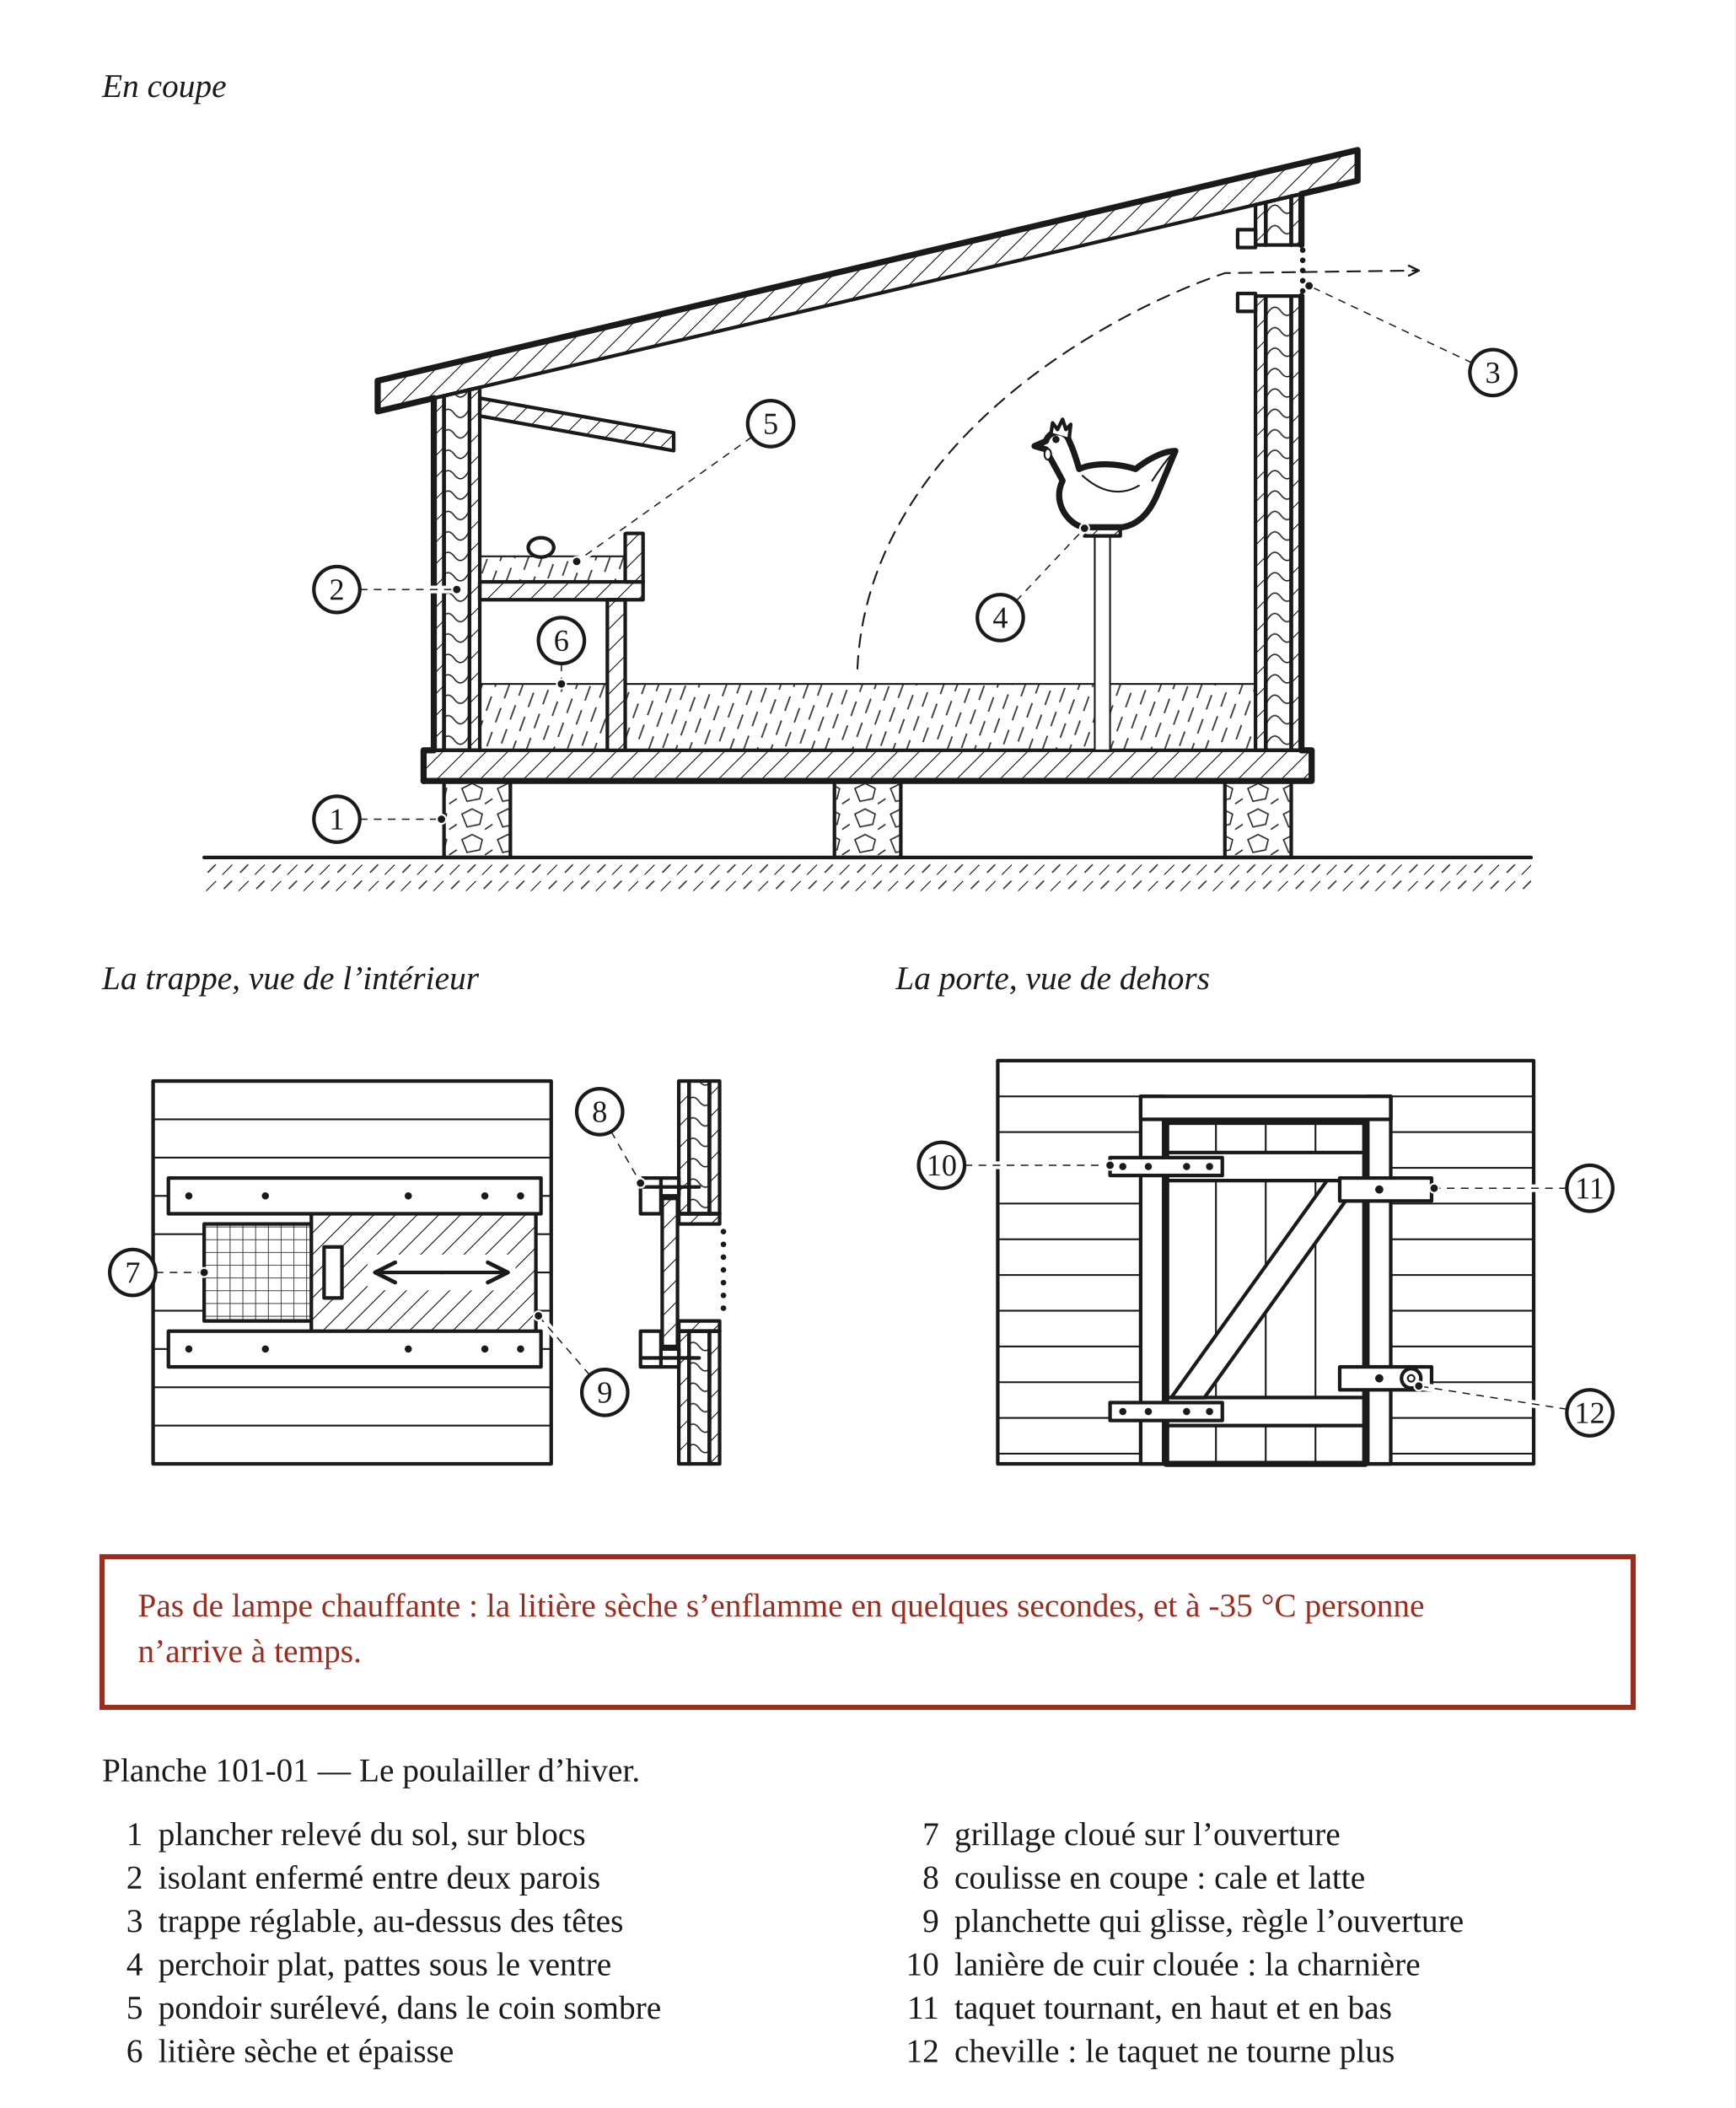
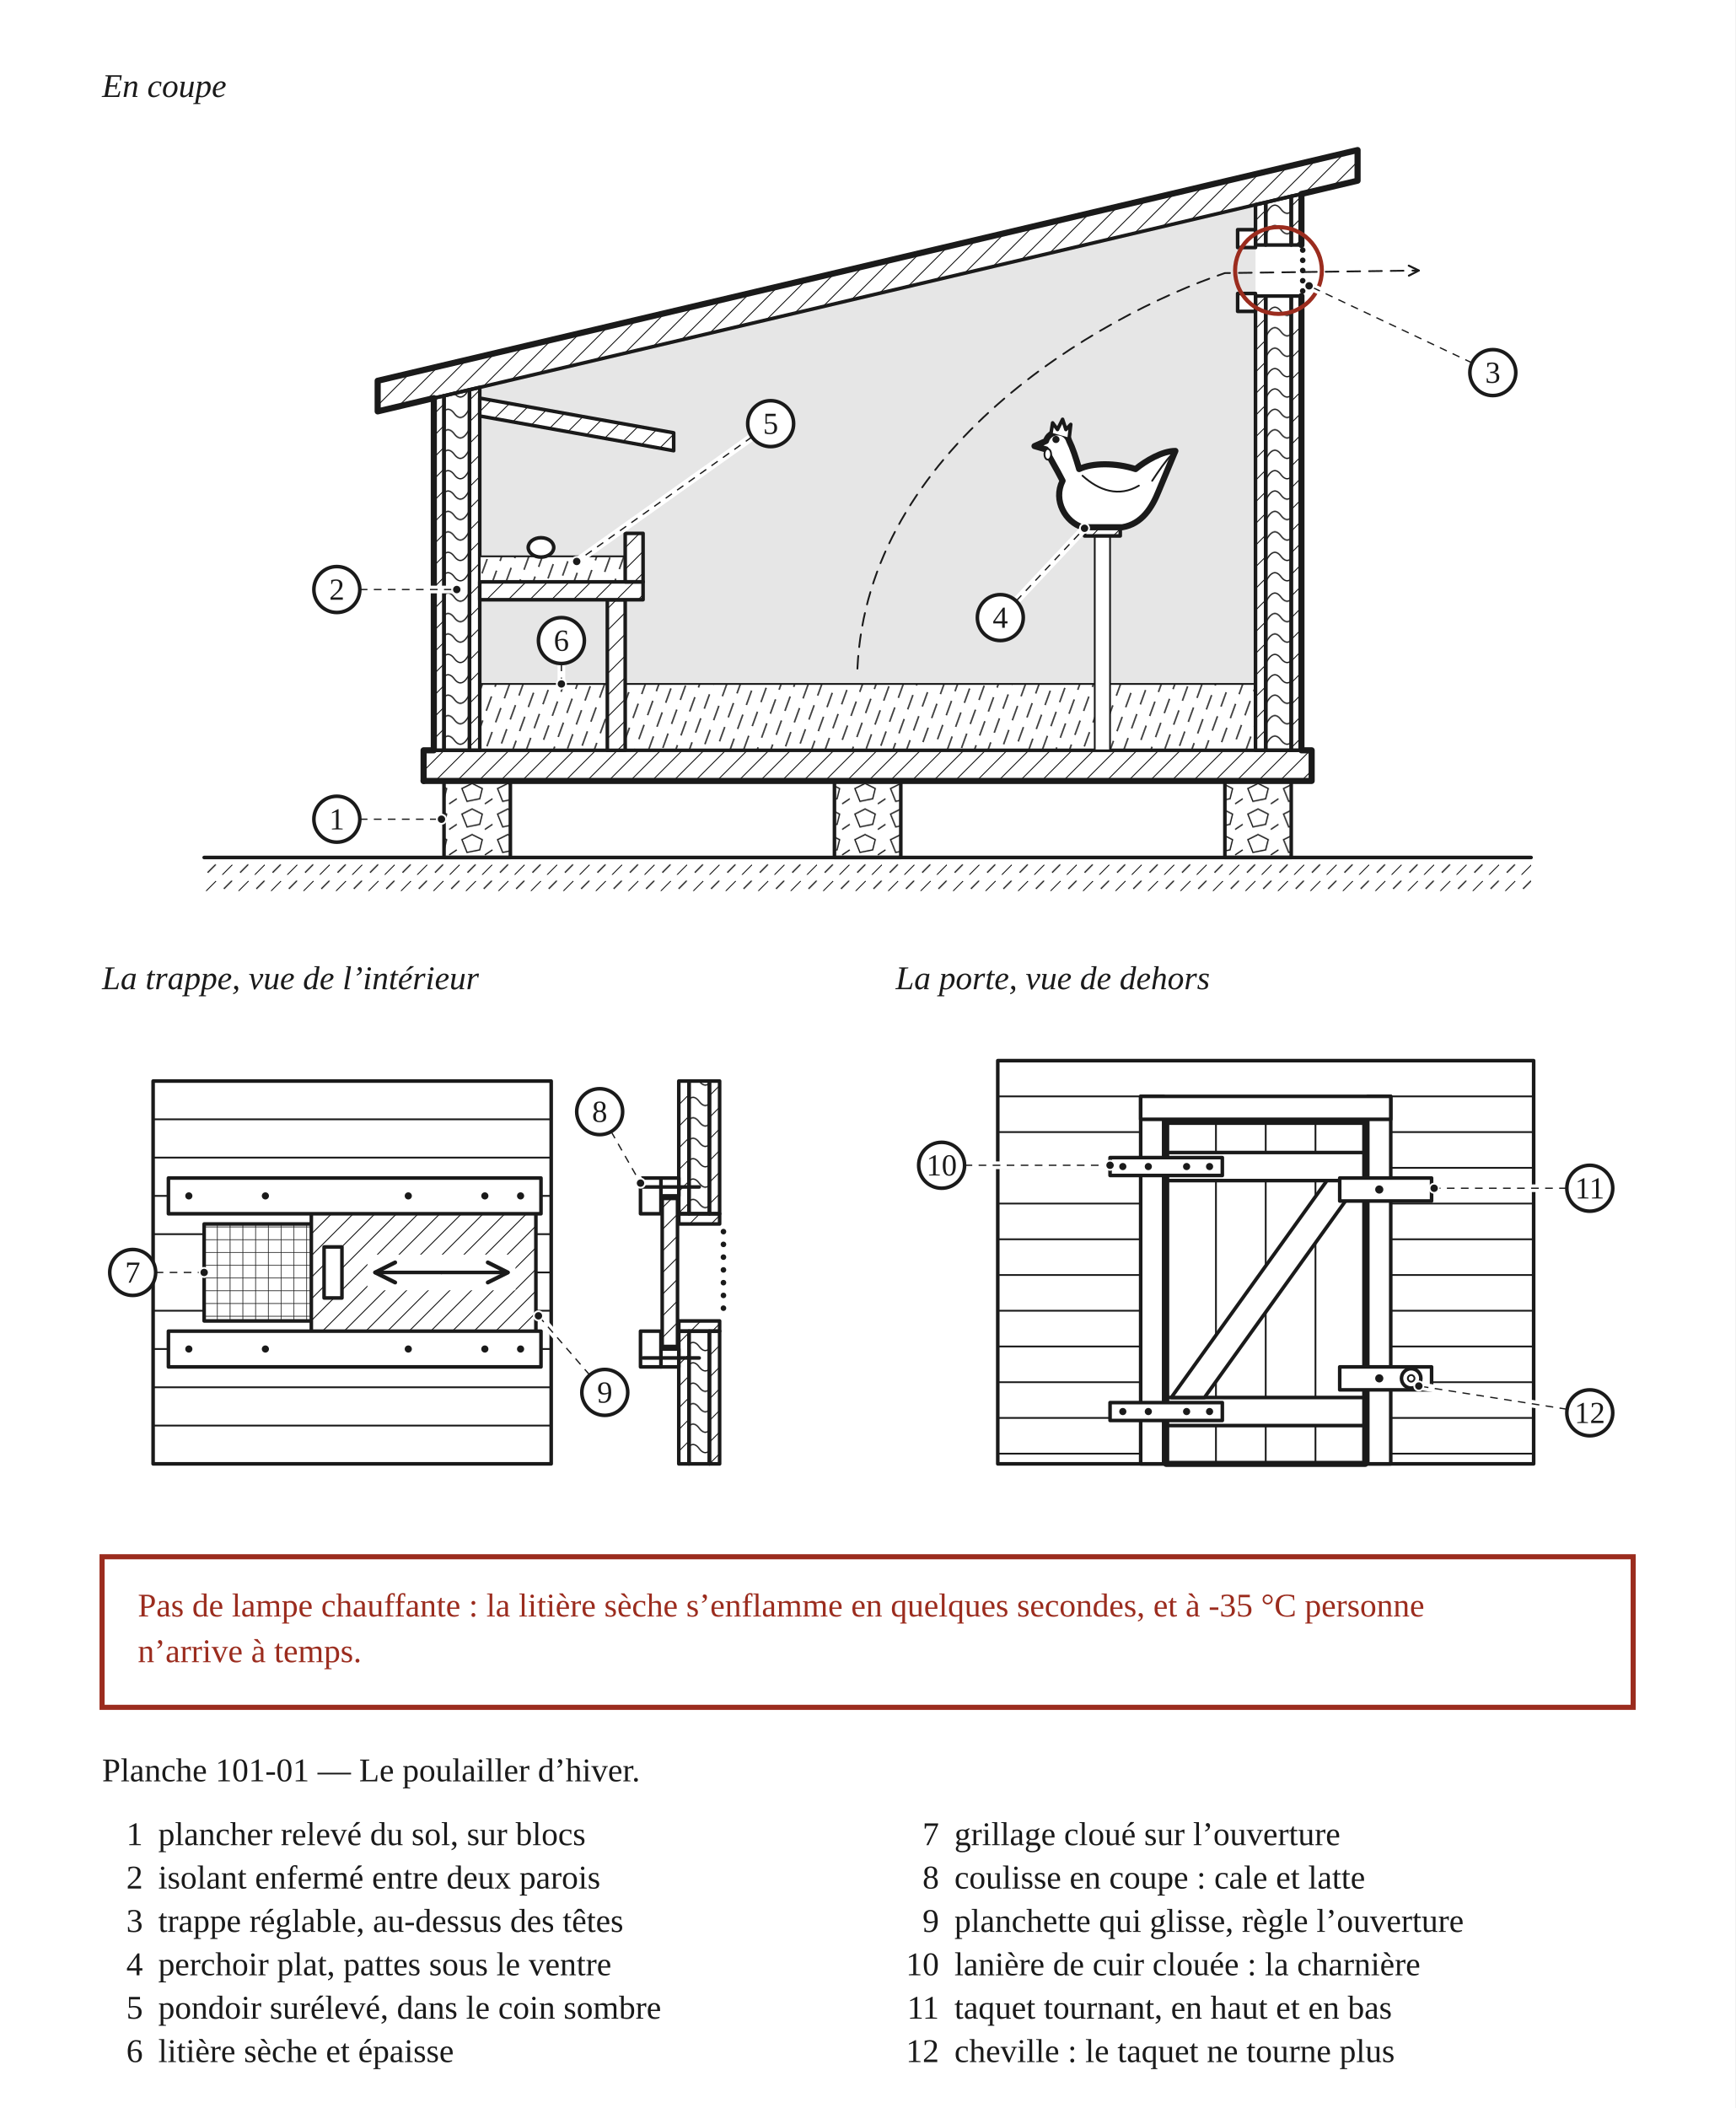
<svg xmlns="http://www.w3.org/2000/svg" width="680" height="826" viewBox="0 0 680 826" role="img">
  <defs>
    <pattern id="h-bois" width="6" height="6" patternUnits="userSpaceOnUse" patternTransform="rotate(45)">
      <line x1="0" y1="0" x2="0" y2="6" stroke="#1A1A1A" stroke-width="0.7" />
    </pattern>
    <pattern id="h-terre" width="9" height="9" patternUnits="userSpaceOnUse" patternTransform="rotate(45)">
      <line x1="0" y1="0" x2="0" y2="5.5" stroke="#1A1A1A" stroke-width="0.7" />
      <line x1="4.5" y1="4.5" x2="4.5" y2="9" stroke="#1A1A1A" stroke-width="0.5" />
    </pattern>
    <pattern id="h-isolant" width="12" height="8" patternUnits="userSpaceOnUse">
      <path d="M0 6 Q3 0 6 4 T12 2" fill="none" stroke="#1A1A1A" stroke-width="0.5" />
    </pattern>
    <pattern id="h-paille" width="10" height="10" patternUnits="userSpaceOnUse" patternTransform="rotate(20)">
      <line x1="1" y1="1" x2="1" y2="7" stroke="#1A1A1A" stroke-width="0.5" />
      <line x1="6" y1="4" x2="6" y2="10" stroke="#1A1A1A" stroke-width="0.5" />
    </pattern>
    <pattern id="h-grillage" width="5" height="5" patternUnits="userSpaceOnUse">
      <line x1="0" y1="0" x2="5" y2="0" stroke="#1A1A1A" stroke-width="0.5" />
      <line x1="0" y1="0" x2="0" y2="5" stroke="#1A1A1A" stroke-width="0.5" />
    </pattern>
    <pattern id="h-pierre" width="14" height="10" patternUnits="userSpaceOnUse">
      <path d="M1 3 L5 1 L9 3 L8 7 L3 8 Z M10 9 L13 7" fill="none" stroke="#1A1A1A" stroke-width="0.5" />
    </pattern>
    <marker id="fl" viewBox="0 0 10 10" refX="9" refY="5" markerWidth="7" markerHeight="7" orient="auto-start-reverse">
      <path d="M1 1 L9 5 L1 9" fill="none" stroke="#1A1A1A" stroke-width="1.6" stroke-linecap="round" stroke-linejoin="round" />
    </marker>
  </defs>
  <rect x="0" y="0" width="680" height="826" fill="#FFFFFF" />
  <text x="40" y="38" font-family="Georgia, 'Times New Roman', serif" font-size="13" font-style="italic" fill="#1A1A1A">En coupe</text>
  <g transform="translate(40 46)" data-vue="coupe">
+     <path d="M148 222 L452 222 L452 34.2 L148 105.8 Z" fill="#E6E6E6" stroke="none" />
    <rect x="40" y="290" width="520" height="14" fill="url(#h-terre)" stroke="none" />
    <line x1="40" y1="290" x2="560" y2="290" fill="none" stroke="#1A1A1A" stroke-width="1.4" stroke-linejoin="round" stroke-linecap="round" />
    <rect x="134" y="260" width="26" height="30" fill="url(#h-pierre)" stroke="#1A1A1A" stroke-width="1.4" stroke-linejoin="round" />
    <rect x="287" y="260" width="26" height="30" fill="url(#h-pierre)" stroke="#1A1A1A" stroke-width="1.4" stroke-linejoin="round" />
    <rect x="440" y="260" width="26" height="30" fill="url(#h-pierre)" stroke="#1A1A1A" stroke-width="1.4" stroke-linejoin="round" />
    <rect x="126" y="248" width="348" height="12" fill="url(#h-bois)" stroke="#1A1A1A" stroke-width="1.4" stroke-linejoin="round" />
    <rect x="148" y="222" width="304" height="26" fill="url(#h-paille)" stroke="#1A1A1A" stroke-width="0.7" stroke-linejoin="round" />
    <path d="M130 248 L130 110 L134 109.1 L134 248 Z" fill="url(#h-bois)" stroke="#1A1A1A" stroke-width="1.4" stroke-linejoin="round" />
    <path d="M134 248 L134 109.1 L144 106.7 L144 248 Z" fill="url(#h-isolant)" stroke="#1A1A1A" stroke-width="1.4" stroke-linejoin="round" />
    <path d="M144 248 L144 106.7 L148 105.8 L148 248 Z" fill="url(#h-bois)" stroke="#1A1A1A" stroke-width="1.4" stroke-linejoin="round" />
    <rect x="452" y="70" width="4" height="178" fill="url(#h-bois)" stroke="#1A1A1A" stroke-width="1.4" stroke-linejoin="round" />
    <path d="M452 50 L452 34.2 L456 33.3 L456 50 Z" fill="url(#h-bois)" stroke="#1A1A1A" stroke-width="1.4" stroke-linejoin="round" />
    <rect x="456" y="70" width="10" height="178" fill="url(#h-isolant)" stroke="#1A1A1A" stroke-width="1.4" stroke-linejoin="round" />
    <path d="M456 50 L456 33.3 L466 30.9 L466 50 Z" fill="url(#h-isolant)" stroke="#1A1A1A" stroke-width="1.4" stroke-linejoin="round" />
    <rect x="466" y="70" width="4" height="178" fill="url(#h-bois)" stroke="#1A1A1A" stroke-width="1.4" stroke-linejoin="round" />
    <path d="M466 50 L466 30.9 L470 30 L470 50 Z" fill="url(#h-bois)" stroke="#1A1A1A" stroke-width="1.4" stroke-linejoin="round" />
    <rect x="445" y="44" width="7" height="7" fill="#ffffff" stroke="#1A1A1A" stroke-width="1.4" stroke-linejoin="round" stroke-linecap="round" />
    <rect x="445" y="69" width="7" height="7" fill="#ffffff" stroke="#1A1A1A" stroke-width="1.4" stroke-linejoin="round" stroke-linecap="round" />
    <circle cx="470.5" cy="52" r="1.1" fill="#1A1A1A" stroke="none" />
    <circle cx="470.5" cy="56" r="1.1" fill="#1A1A1A" stroke="none" />
    <circle cx="470.5" cy="60" r="1.1" fill="#1A1A1A" stroke="none" />
    <circle cx="470.5" cy="64" r="1.1" fill="#1A1A1A" stroke="none" />
    <circle cx="470.5" cy="68" r="1.1" fill="#1A1A1A" stroke="none" />
    <path d="M108 115.2 L492 24.8 L492 12.8 L108 103.2 Z" fill="url(#h-bois)" stroke="#1A1A1A" stroke-width="1.4" stroke-linejoin="round" />
    <path d="M126 260 L126 248 L130 248 L130 110 L108 115.2 L108 103.2 L492 12.8 L492 24.8 L470 30 L470 50" fill="none" stroke="#1A1A1A" stroke-width="2.4" stroke-linejoin="round" stroke-linecap="round" />
    <path d="M470 70 L470 248 L474 248 L474 260 L126 260" fill="none" stroke="#1A1A1A" stroke-width="2.4" stroke-linejoin="round" stroke-linecap="round" />
    <rect x="198" y="189" width="7" height="59" fill="#FFFFFF" stroke="none" />
    <rect x="198" y="189" width="7" height="59" fill="url(#h-bois)" stroke="#1A1A1A" stroke-width="1.4" stroke-linejoin="round" />
+     <rect x="148" y="172" width="57" height="10" fill="#FFFFFF" stroke="none" />
+     <rect x="148" y="182" width="64" height="7" fill="#FFFFFF" stroke="none" />
+     <rect x="205" y="163" width="7" height="19" fill="#FFFFFF" stroke="none" />
+     <path d="M148 110 L224 123.6 L224 130.6 L148 117 Z" fill="#FFFFFF" stroke="none" />
    <rect x="148" y="172" width="57" height="10" fill="url(#h-paille)" stroke="#1A1A1A" stroke-width="0.7" stroke-linejoin="round" />
    <ellipse cx="172" cy="168.5" rx="5" ry="3.8" fill="#ffffff" stroke="#1A1A1A" stroke-width="1.4" stroke-linejoin="round" stroke-linecap="round" />
    <rect x="148" y="182" width="64" height="7" fill="url(#h-bois)" stroke="#1A1A1A" stroke-width="1.4" stroke-linejoin="round" />
    <rect x="205" y="163" width="7" height="19" fill="url(#h-bois)" stroke="#1A1A1A" stroke-width="1.4" stroke-linejoin="round" />
    <path d="M148 110 L224 123.6 L224 130.6 L148 117 Z" fill="url(#h-bois)" stroke="#1A1A1A" stroke-width="1.4" stroke-linejoin="round" />
    <rect x="389" y="164" width="6" height="84" fill="#FFFFFF" stroke="none" />
    <rect x="389" y="164" width="6" height="84" fill="none" stroke="#1A1A1A" stroke-width="0.7" stroke-linejoin="round" stroke-linecap="round" />
+     <rect x="385" y="158" width="14" height="6" fill="#FFFFFF" stroke="none" />
    <rect x="385" y="158" width="14" height="6" fill="url(#h-bois)" stroke="#1A1A1A" stroke-width="1.4" stroke-linejoin="round" />
    <path d="M 376.4,142.4 C 372.5,150.2 377.7,158.7 384.2,160.6 L 399.8,160.6 C 407.6,159.3 411.5,152.8 414.1,146.3 L 420.6,130.7 C 415.4,130.7 408.9,134.6 405.0,137.8 C 397.2,135.3 388.1,135.3 382.9,137.8 C 381.6,133.3 380.3,129.4 379.0,126.8 C 377.7,122.3 371.2,122.3 369.9,126.8 L 365.4,128.8 L 369.9,130.1 C 371.2,133.3 373.8,137.2 376.4,142.4 Z" fill="#ffffff" stroke="#1A1A1A" stroke-width="2.4" stroke-linejoin="round" stroke-linecap="round" />
    <path d="M 371.9,123.5 L 372.5,119.7 L 374.4,122.3 L 376.4,118.3 L 377.7,122.3 L 379.6,120.3 L 379.0,125.5" fill="#ffffff" stroke="#1A1A1A" stroke-width="1.4" stroke-linejoin="round" stroke-linecap="round" />
    <path d="M 384.2,140.4 C 390.7,146.3 398.5,148.9 406.3,144.3" fill="none" stroke="#1A1A1A" stroke-width="0.7" stroke-linejoin="round" stroke-linecap="round" />
    <path d="M 411.5,142.4 C 414.1,138.5 416.7,134.6 419.3,132.0" fill="none" stroke="#1A1A1A" stroke-width="0.7" stroke-linejoin="round" stroke-linecap="round" />
    <ellipse cx="370.6" cy="132" rx="1.3" ry="2.1" fill="#ffffff" stroke="#1A1A1A" stroke-width="0.7" stroke-linejoin="round" stroke-linecap="round" />
    <circle cx="373.8" cy="126.2" r="1.4" fill="#1A1A1A" stroke="none" />
    <path d="M 296,216 C 300,130 390,78 440,61 L 516,60" fill="none" stroke="#1A1A1A" stroke-width="0.7" stroke-linejoin="round" stroke-linecap="round" stroke-dasharray="5 3.5" marker-end="url(#fl)" />
+     <circle cx="461" cy="60" r="17" fill="none" stroke="#9B2C1E" stroke-width="1.6" />
  </g>
  <text x="40" y="387.6" font-family="Georgia, 'Times New Roman', serif" font-size="13" font-style="italic" fill="#1A1A1A">La trappe, vue de l’intérieur</text>
  <g transform="translate(40 395.6)" data-vue="trappe">
    <rect x="20" y="28" width="156" height="150" fill="#ffffff" stroke="#1A1A1A" stroke-width="1.4" stroke-linejoin="round" stroke-linecap="round" />
    <line x1="20" y1="43" x2="176" y2="43" fill="none" stroke="#1A1A1A" stroke-width="0.7" stroke-linejoin="round" stroke-linecap="round" />
    <line x1="20" y1="58" x2="176" y2="58" fill="none" stroke="#1A1A1A" stroke-width="0.7" stroke-linejoin="round" stroke-linecap="round" />
    <line x1="20" y1="73" x2="176" y2="73" fill="none" stroke="#1A1A1A" stroke-width="0.7" stroke-linejoin="round" stroke-linecap="round" />
    <line x1="20" y1="88" x2="176" y2="88" fill="none" stroke="#1A1A1A" stroke-width="0.7" stroke-linejoin="round" stroke-linecap="round" />
    <line x1="20" y1="103" x2="176" y2="103" fill="none" stroke="#1A1A1A" stroke-width="0.7" stroke-linejoin="round" stroke-linecap="round" />
    <line x1="20" y1="118" x2="176" y2="118" fill="none" stroke="#1A1A1A" stroke-width="0.7" stroke-linejoin="round" stroke-linecap="round" />
    <line x1="20" y1="133" x2="176" y2="133" fill="none" stroke="#1A1A1A" stroke-width="0.7" stroke-linejoin="round" stroke-linecap="round" />
    <line x1="20" y1="148" x2="176" y2="148" fill="none" stroke="#1A1A1A" stroke-width="0.7" stroke-linejoin="round" stroke-linecap="round" />
    <line x1="20" y1="163" x2="176" y2="163" fill="none" stroke="#1A1A1A" stroke-width="0.7" stroke-linejoin="round" stroke-linecap="round" />
    <rect x="40" y="84" width="62" height="38" fill="#FFFFFF" stroke="none" />
    <rect x="40" y="84" width="62" height="38" fill="url(#h-grillage)" stroke="#1A1A1A" stroke-width="1.4" stroke-linejoin="round" />
    <rect x="82" y="74" width="88" height="58" fill="#FFFFFF" stroke="none" />
    <rect x="82" y="74" width="88" height="58" fill="url(#h-bois)" stroke="#1A1A1A" stroke-width="1.4" stroke-linejoin="round" />
    <rect x="87" y="93" width="7" height="20" fill="#ffffff" stroke="#1A1A1A" stroke-width="1.4" stroke-linejoin="round" stroke-linecap="round" />
    <rect x="104" y="96" width="58" height="14" fill="#FFFFFF" stroke="none" />
    <path d="M 133,103 L 107,103" fill="none" stroke="#1A1A1A" stroke-width="1.4" stroke-linejoin="round" stroke-linecap="round" marker-end="url(#fl)" />
    <path d="M 133,103 L 159,103" fill="none" stroke="#1A1A1A" stroke-width="1.4" stroke-linejoin="round" stroke-linecap="round" marker-end="url(#fl)" />
    <rect x="26" y="66" width="146" height="14" fill="#ffffff" stroke="#1A1A1A" stroke-width="1.4" stroke-linejoin="round" stroke-linecap="round" />
    <circle cx="34" cy="73" r="1.4" fill="#1A1A1A" stroke="none" />
    <circle cx="64" cy="73" r="1.4" fill="#1A1A1A" stroke="none" />
    <circle cx="120" cy="73" r="1.4" fill="#1A1A1A" stroke="none" />
    <circle cx="150" cy="73" r="1.4" fill="#1A1A1A" stroke="none" />
    <circle cx="164" cy="73" r="1.4" fill="#1A1A1A" stroke="none" />
    <rect x="26" y="126" width="146" height="14" fill="#ffffff" stroke="#1A1A1A" stroke-width="1.4" stroke-linejoin="round" stroke-linecap="round" />
    <circle cx="34" cy="133" r="1.4" fill="#1A1A1A" stroke="none" />
    <circle cx="64" cy="133" r="1.4" fill="#1A1A1A" stroke="none" />
    <circle cx="120" cy="133" r="1.4" fill="#1A1A1A" stroke="none" />
    <circle cx="150" cy="133" r="1.4" fill="#1A1A1A" stroke="none" />
    <circle cx="164" cy="133" r="1.4" fill="#1A1A1A" stroke="none" />
    <rect x="226" y="28" width="4" height="52" fill="url(#h-bois)" stroke="#1A1A1A" stroke-width="1.4" stroke-linejoin="round" />
    <rect x="230" y="28" width="8" height="52" fill="url(#h-isolant)" stroke="#1A1A1A" stroke-width="1.4" stroke-linejoin="round" />
    <rect x="238" y="28" width="4" height="52" fill="url(#h-bois)" stroke="#1A1A1A" stroke-width="1.4" stroke-linejoin="round" />
    <rect x="226" y="126" width="4" height="52" fill="url(#h-bois)" stroke="#1A1A1A" stroke-width="1.4" stroke-linejoin="round" />
    <rect x="230" y="126" width="8" height="52" fill="url(#h-isolant)" stroke="#1A1A1A" stroke-width="1.4" stroke-linejoin="round" />
    <rect x="238" y="126" width="4" height="52" fill="url(#h-bois)" stroke="#1A1A1A" stroke-width="1.4" stroke-linejoin="round" />
    <rect x="226" y="80" width="16" height="4" fill="url(#h-bois)" stroke="#1A1A1A" stroke-width="1.4" stroke-linejoin="round" />
    <rect x="226" y="122" width="16" height="4" fill="url(#h-bois)" stroke="#1A1A1A" stroke-width="1.4" stroke-linejoin="round" />
    <circle cx="243.5" cy="87" r="1.1" fill="#1A1A1A" stroke="none" />
    <circle cx="243.5" cy="92" r="1.1" fill="#1A1A1A" stroke="none" />
    <circle cx="243.5" cy="97" r="1.1" fill="#1A1A1A" stroke="none" />
    <circle cx="243.5" cy="102" r="1.1" fill="#1A1A1A" stroke="none" />
    <circle cx="243.5" cy="107" r="1.1" fill="#1A1A1A" stroke="none" />
    <circle cx="243.5" cy="112" r="1.1" fill="#1A1A1A" stroke="none" />
    <circle cx="243.5" cy="117" r="1.1" fill="#1A1A1A" stroke="none" />
    <rect x="219.5" y="74" width="6" height="58" fill="url(#h-bois)" stroke="#1A1A1A" stroke-width="1.4" stroke-linejoin="round" />
    <rect x="219" y="66" width="7" height="7" fill="#ffffff" stroke="#1A1A1A" stroke-width="1.4" stroke-linejoin="round" stroke-linecap="round" />
    <rect x="211" y="66" width="8" height="14" fill="#ffffff" stroke="#1A1A1A" stroke-width="1.4" stroke-linejoin="round" stroke-linecap="round" />
    <rect x="219" y="133" width="7" height="7" fill="#ffffff" stroke="#1A1A1A" stroke-width="1.4" stroke-linejoin="round" stroke-linecap="round" />
    <rect x="211" y="126" width="8" height="14" fill="#ffffff" stroke="#1A1A1A" stroke-width="1.4" stroke-linejoin="round" stroke-linecap="round" />
    <line x1="212" y1="69.5" x2="234" y2="69.5" fill="none" stroke="#1A1A1A" stroke-width="1.4" stroke-linejoin="round" stroke-linecap="round" />
    <line x1="212" y1="136.5" x2="234" y2="136.5" fill="none" stroke="#1A1A1A" stroke-width="1.4" stroke-linejoin="round" stroke-linecap="round" />
  </g>
  <text x="351" y="387.6" font-family="Georgia, 'Times New Roman', serif" font-size="13" font-style="italic" fill="#1A1A1A">La porte, vue de dehors</text>
  <g transform="translate(351 395.6)" data-vue="porte">
    <rect x="40" y="20" width="210" height="158" fill="#ffffff" stroke="#1A1A1A" stroke-width="1.4" stroke-linejoin="round" stroke-linecap="round" />
    <line x1="40" y1="34" x2="250" y2="34" fill="none" stroke="#1A1A1A" stroke-width="0.7" stroke-linejoin="round" stroke-linecap="round" />
    <line x1="40" y1="48" x2="250" y2="48" fill="none" stroke="#1A1A1A" stroke-width="0.7" stroke-linejoin="round" stroke-linecap="round" />
    <line x1="40" y1="62" x2="250" y2="62" fill="none" stroke="#1A1A1A" stroke-width="0.7" stroke-linejoin="round" stroke-linecap="round" />
    <line x1="40" y1="76" x2="250" y2="76" fill="none" stroke="#1A1A1A" stroke-width="0.7" stroke-linejoin="round" stroke-linecap="round" />
    <line x1="40" y1="90" x2="250" y2="90" fill="none" stroke="#1A1A1A" stroke-width="0.7" stroke-linejoin="round" stroke-linecap="round" />
    <line x1="40" y1="104" x2="250" y2="104" fill="none" stroke="#1A1A1A" stroke-width="0.7" stroke-linejoin="round" stroke-linecap="round" />
    <line x1="40" y1="118" x2="250" y2="118" fill="none" stroke="#1A1A1A" stroke-width="0.7" stroke-linejoin="round" stroke-linecap="round" />
    <line x1="40" y1="132" x2="250" y2="132" fill="none" stroke="#1A1A1A" stroke-width="0.7" stroke-linejoin="round" stroke-linecap="round" />
    <line x1="40" y1="146" x2="250" y2="146" fill="none" stroke="#1A1A1A" stroke-width="0.7" stroke-linejoin="round" stroke-linecap="round" />
    <line x1="40" y1="160" x2="250" y2="160" fill="none" stroke="#1A1A1A" stroke-width="0.7" stroke-linejoin="round" stroke-linecap="round" />
    <line x1="40" y1="174" x2="250" y2="174" fill="none" stroke="#1A1A1A" stroke-width="0.7" stroke-linejoin="round" stroke-linecap="round" />
    <rect x="96" y="34" width="9" height="144" fill="#ffffff" stroke="#1A1A1A" stroke-width="1.4" stroke-linejoin="round" stroke-linecap="round" />
    <rect x="185" y="34" width="9" height="144" fill="#ffffff" stroke="#1A1A1A" stroke-width="1.4" stroke-linejoin="round" stroke-linecap="round" />
    <rect x="96" y="34" width="98" height="9" fill="#ffffff" stroke="#1A1A1A" stroke-width="1.4" stroke-linejoin="round" stroke-linecap="round" />
    <rect x="106" y="44" width="78" height="134" fill="#FFFFFF" stroke="none" />
    <line x1="125.5" y1="44" x2="125.5" y2="178" fill="none" stroke="#1A1A1A" stroke-width="0.7" stroke-linejoin="round" stroke-linecap="round" />
    <line x1="145" y1="44" x2="145" y2="178" fill="none" stroke="#1A1A1A" stroke-width="0.7" stroke-linejoin="round" stroke-linecap="round" />
    <line x1="164.5" y1="44" x2="164.5" y2="178" fill="none" stroke="#1A1A1A" stroke-width="0.7" stroke-linejoin="round" stroke-linecap="round" />
    <rect x="106" y="56" width="78" height="11" fill="#ffffff" stroke="#1A1A1A" stroke-width="1.4" stroke-linejoin="round" stroke-linecap="round" />
    <rect x="106" y="152" width="78" height="11" fill="#ffffff" stroke="#1A1A1A" stroke-width="1.4" stroke-linejoin="round" stroke-linecap="round" />
    <path d="M108 152 L121 152 L182 67 L169 67 Z" fill="#ffffff" stroke="#1A1A1A" stroke-width="1.4" stroke-linejoin="round" stroke-linecap="round" />
    <rect x="106" y="44" width="78" height="134" fill="none" stroke="#1A1A1A" stroke-width="2.4" stroke-linejoin="round" stroke-linecap="round" />
    <rect x="84" y="58" width="44" height="7" fill="#ffffff" stroke="#1A1A1A" stroke-width="1.4" stroke-linejoin="round" stroke-linecap="round" />
    <circle cx="89" cy="61.5" r="1.4" fill="#1A1A1A" stroke="none" />
    <circle cx="99" cy="61.5" r="1.4" fill="#1A1A1A" stroke="none" />
    <circle cx="114" cy="61.5" r="1.4" fill="#1A1A1A" stroke="none" />
    <circle cx="123" cy="61.5" r="1.4" fill="#1A1A1A" stroke="none" />
    <rect x="84" y="154" width="44" height="7" fill="#ffffff" stroke="#1A1A1A" stroke-width="1.4" stroke-linejoin="round" stroke-linecap="round" />
    <circle cx="89" cy="157.5" r="1.4" fill="#1A1A1A" stroke="none" />
    <circle cx="99" cy="157.5" r="1.4" fill="#1A1A1A" stroke="none" />
    <circle cx="114" cy="157.5" r="1.4" fill="#1A1A1A" stroke="none" />
    <circle cx="123" cy="157.5" r="1.4" fill="#1A1A1A" stroke="none" />
    <rect x="174" y="66" width="36" height="9" fill="#ffffff" stroke="#1A1A1A" stroke-width="1.4" stroke-linejoin="round" stroke-linecap="round" />
    <circle cx="189.5" cy="70.5" r="1.6" fill="#1A1A1A" stroke="none" />
    <rect x="174" y="140" width="36" height="9" fill="#ffffff" stroke="#1A1A1A" stroke-width="1.4" stroke-linejoin="round" stroke-linecap="round" />
    <circle cx="189.5" cy="144.5" r="1.6" fill="#1A1A1A" stroke="none" />
    <circle cx="202" cy="144.5" r="3.8" fill="#ffffff" stroke="#1A1A1A" stroke-width="1.4" stroke-linejoin="round" stroke-linecap="round" />
    <circle cx="202" cy="144.5" r="1.3" fill="none" stroke="#1A1A1A" stroke-width="0.7" stroke-linejoin="round" stroke-linecap="round" />
  </g>
  <line x1="141" y1="321" x2="173" y2="321" fill="none" stroke="#FFFFFF" stroke-width="3" stroke-linecap="round" />
  <line x1="141" y1="321" x2="173" y2="321" fill="none" stroke="#1A1A1A" stroke-width="0.5" stroke-dasharray="3 2.5" />
  <circle cx="173" cy="321" r="1.8" fill="#1A1A1A" stroke="#FFFFFF" stroke-width="0.7" />
  <circle cx="132" cy="321" r="9" fill="#FFFFFF" stroke="#1A1A1A" stroke-width="1.4" data-vue="coupe" />
  <text x="132" y="325" text-anchor="middle" font-family="Georgia, 'Times New Roman', serif" font-size="12" fill="#1A1A1A">1</text>
  <line x1="141" y1="231" x2="179" y2="231" fill="none" stroke="#FFFFFF" stroke-width="3" stroke-linecap="round" />
  <line x1="141" y1="231" x2="179" y2="231" fill="none" stroke="#1A1A1A" stroke-width="0.5" stroke-dasharray="3 2.5" />
  <circle cx="179" cy="231" r="1.8" fill="#1A1A1A" stroke="#FFFFFF" stroke-width="0.7" />
  <circle cx="132" cy="231" r="9" fill="#FFFFFF" stroke="#1A1A1A" stroke-width="1.4" data-vue="coupe" />
  <text x="132" y="235" text-anchor="middle" font-family="Georgia, 'Times New Roman', serif" font-size="12" fill="#1A1A1A">2</text>
  <line x1="576.9" y1="142.2" x2="513" y2="112" fill="none" stroke="#FFFFFF" stroke-width="3" stroke-linecap="round" />
  <line x1="576.9" y1="142.2" x2="513" y2="112" fill="none" stroke="#1A1A1A" stroke-width="0.5" stroke-dasharray="3 2.5" />
  <circle cx="513" cy="112" r="1.8" fill="#1A1A1A" stroke="#FFFFFF" stroke-width="0.7" />
  <circle cx="585" cy="146" r="9" fill="#FFFFFF" stroke="#1A1A1A" stroke-width="1.4" data-vue="coupe" />
  <text x="585" y="150" text-anchor="middle" font-family="Georgia, 'Times New Roman', serif" font-size="12" fill="#1A1A1A">3</text>
  <line x1="398.2" y1="235.5" x2="425" y2="207" fill="none" stroke="#FFFFFF" stroke-width="3" stroke-linecap="round" />
  <line x1="398.2" y1="235.5" x2="425" y2="207" fill="none" stroke="#1A1A1A" stroke-width="0.5" stroke-dasharray="3 2.5" />
  <circle cx="425" cy="207" r="1.8" fill="#1A1A1A" stroke="#FFFFFF" stroke-width="0.7" />
  <circle cx="392" cy="242" r="9" fill="#FFFFFF" stroke="#1A1A1A" stroke-width="1.4" data-vue="coupe" />
  <text x="392" y="246" text-anchor="middle" font-family="Georgia, 'Times New Roman', serif" font-size="12" fill="#1A1A1A">4</text>
  <line x1="294.7" y1="171.2" x2="226" y2="220" fill="none" stroke="#FFFFFF" stroke-width="3" stroke-linecap="round" />
  <line x1="294.7" y1="171.2" x2="226" y2="220" fill="none" stroke="#1A1A1A" stroke-width="0.5" stroke-dasharray="3 2.5" />
  <circle cx="226" cy="220" r="1.8" fill="#1A1A1A" stroke="#FFFFFF" stroke-width="0.7" />
  <circle cx="302" cy="166" r="9" fill="#FFFFFF" stroke="#1A1A1A" stroke-width="1.4" data-vue="coupe" />
  <text x="302" y="170" text-anchor="middle" font-family="Georgia, 'Times New Roman', serif" font-size="12" fill="#1A1A1A">5</text>
  <line x1="220" y1="260" x2="220" y2="268" fill="none" stroke="#FFFFFF" stroke-width="3" stroke-linecap="round" />
  <line x1="220" y1="260" x2="220" y2="268" fill="none" stroke="#1A1A1A" stroke-width="0.5" stroke-dasharray="3 2.5" />
  <circle cx="220" cy="268" r="1.8" fill="#1A1A1A" stroke="#FFFFFF" stroke-width="0.7" />
  <circle cx="220" cy="251" r="9" fill="#FFFFFF" stroke="#1A1A1A" stroke-width="1.4" data-vue="coupe" />
  <text x="220" y="255" text-anchor="middle" font-family="Georgia, 'Times New Roman', serif" font-size="12" fill="#1A1A1A">6</text>
  <line x1="61" y1="498.6" x2="80" y2="498.6" fill="none" stroke="#FFFFFF" stroke-width="3" stroke-linecap="round" />
  <line x1="61" y1="498.6" x2="80" y2="498.6" fill="none" stroke="#1A1A1A" stroke-width="0.5" stroke-dasharray="3 2.5" />
  <circle cx="80" cy="498.6" r="1.8" fill="#1A1A1A" stroke="#FFFFFF" stroke-width="0.7" />
  <circle cx="52" cy="498.6" r="9" fill="#FFFFFF" stroke="#1A1A1A" stroke-width="1.4" data-vue="trappe" />
  <text x="52" y="502.6" text-anchor="middle" font-family="Georgia, 'Times New Roman', serif" font-size="12" fill="#1A1A1A">7</text>
  <line x1="239.5" y1="443.4" x2="251" y2="463.6" fill="none" stroke="#FFFFFF" stroke-width="3" stroke-linecap="round" />
  <line x1="239.5" y1="443.4" x2="251" y2="463.6" fill="none" stroke="#1A1A1A" stroke-width="0.5" stroke-dasharray="3 2.5" />
  <circle cx="251" cy="463.6" r="1.8" fill="#1A1A1A" stroke="#FFFFFF" stroke-width="0.7" />
  <circle cx="235" cy="435.6" r="9" fill="#FFFFFF" stroke="#1A1A1A" stroke-width="1.4" data-vue="trappe" />
  <text x="235" y="439.6" text-anchor="middle" font-family="Georgia, 'Times New Roman', serif" font-size="12" fill="#1A1A1A">8</text>
  <line x1="231.1" y1="538.8" x2="211" y2="515.6" fill="none" stroke="#FFFFFF" stroke-width="3" stroke-linecap="round" />
  <line x1="231.1" y1="538.8" x2="211" y2="515.6" fill="none" stroke="#1A1A1A" stroke-width="0.5" stroke-dasharray="3 2.5" />
  <circle cx="211" cy="515.6" r="1.8" fill="#1A1A1A" stroke="#FFFFFF" stroke-width="0.7" />
  <circle cx="237" cy="545.6" r="9" fill="#FFFFFF" stroke="#1A1A1A" stroke-width="1.4" data-vue="trappe" />
  <text x="237" y="549.6" text-anchor="middle" font-family="Georgia, 'Times New Roman', serif" font-size="12" fill="#1A1A1A">9</text>
  <line x1="378" y1="456.6" x2="435" y2="456.6" fill="none" stroke="#FFFFFF" stroke-width="3" stroke-linecap="round" />
  <line x1="378" y1="456.6" x2="435" y2="456.6" fill="none" stroke="#1A1A1A" stroke-width="0.5" stroke-dasharray="3 2.5" />
  <circle cx="435" cy="456.6" r="1.8" fill="#1A1A1A" stroke="#FFFFFF" stroke-width="0.7" />
  <circle cx="369" cy="456.6" r="9" fill="#FFFFFF" stroke="#1A1A1A" stroke-width="1.4" data-vue="porte" />
  <text x="369" y="460.6" text-anchor="middle" font-family="Georgia, 'Times New Roman', serif" font-size="12" fill="#1A1A1A">10</text>
  <line x1="614" y1="465.6" x2="562" y2="465.6" fill="none" stroke="#FFFFFF" stroke-width="3" stroke-linecap="round" />
  <line x1="614" y1="465.6" x2="562" y2="465.6" fill="none" stroke="#1A1A1A" stroke-width="0.5" stroke-dasharray="3 2.5" />
  <circle cx="562" cy="465.6" r="1.8" fill="#1A1A1A" stroke="#FFFFFF" stroke-width="0.7" />
  <circle cx="623" cy="465.6" r="9" fill="#FFFFFF" stroke="#1A1A1A" stroke-width="1.4" data-vue="porte" />
  <text x="623" y="469.6" text-anchor="middle" font-family="Georgia, 'Times New Roman', serif" font-size="12" fill="#1A1A1A">11</text>
  <line x1="614.1" y1="552.2" x2="556" y2="543.1" fill="none" stroke="#FFFFFF" stroke-width="3" stroke-linecap="round" />
  <line x1="614.1" y1="552.2" x2="556" y2="543.1" fill="none" stroke="#1A1A1A" stroke-width="0.5" stroke-dasharray="3 2.5" />
  <circle cx="556" cy="543.1" r="1.8" fill="#1A1A1A" stroke="#FFFFFF" stroke-width="0.7" />
  <circle cx="623" cy="553.6" r="9" fill="#FFFFFF" stroke="#1A1A1A" stroke-width="1.4" data-vue="porte" />
  <text x="623" y="557.6" text-anchor="middle" font-family="Georgia, 'Times New Roman', serif" font-size="12" fill="#1A1A1A">12</text>
  <rect x="40" y="610" width="600" height="59" fill="none" stroke="#9B2C1E" stroke-width="2" />
  <text x="54" y="633.4" font-family="Georgia, 'Times New Roman', serif" font-size="13" fill="#9B2C1E">Pas de lampe chauffante : la litière sèche s’enflamme en quelques secondes, et à -35 °C personne</text>
  <text x="54" y="651.3" font-family="Georgia, 'Times New Roman', serif" font-size="13" fill="#9B2C1E">n’arrive à temps.</text>
  <text x="40" y="698" font-family="Georgia, 'Times New Roman', serif" font-size="13" fill="#1A1A1A">Planche 101-01 — Le poulailler d’hiver.</text>
  <text x="56" y="723" text-anchor="end" font-family="Georgia, 'Times New Roman', serif" font-size="13" fill="#1A1A1A">1</text>
  <text x="62" y="723" font-family="Georgia, 'Times New Roman', serif" font-size="13" fill="#1A1A1A">plancher relevé du sol, sur blocs</text>
  <text x="56" y="740" text-anchor="end" font-family="Georgia, 'Times New Roman', serif" font-size="13" fill="#1A1A1A">2</text>
  <text x="62" y="740" font-family="Georgia, 'Times New Roman', serif" font-size="13" fill="#1A1A1A">isolant enfermé entre deux parois</text>
  <text x="56" y="757" text-anchor="end" font-family="Georgia, 'Times New Roman', serif" font-size="13" fill="#1A1A1A">3</text>
  <text x="62" y="757" font-family="Georgia, 'Times New Roman', serif" font-size="13" fill="#1A1A1A">trappe réglable, au-dessus des têtes</text>
  <text x="56" y="774" text-anchor="end" font-family="Georgia, 'Times New Roman', serif" font-size="13" fill="#1A1A1A">4</text>
  <text x="62" y="774" font-family="Georgia, 'Times New Roman', serif" font-size="13" fill="#1A1A1A">perchoir plat, pattes sous le ventre</text>
  <text x="56" y="791" text-anchor="end" font-family="Georgia, 'Times New Roman', serif" font-size="13" fill="#1A1A1A">5</text>
  <text x="62" y="791" font-family="Georgia, 'Times New Roman', serif" font-size="13" fill="#1A1A1A">pondoir surélevé, dans le coin sombre</text>
  <text x="56" y="808" text-anchor="end" font-family="Georgia, 'Times New Roman', serif" font-size="13" fill="#1A1A1A">6</text>
  <text x="62" y="808" font-family="Georgia, 'Times New Roman', serif" font-size="13" fill="#1A1A1A">litière sèche et épaisse</text>
  <text x="368" y="723" text-anchor="end" font-family="Georgia, 'Times New Roman', serif" font-size="13" fill="#1A1A1A">7</text>
  <text x="374" y="723" font-family="Georgia, 'Times New Roman', serif" font-size="13" fill="#1A1A1A">grillage cloué sur l’ouverture</text>
  <text x="368" y="740" text-anchor="end" font-family="Georgia, 'Times New Roman', serif" font-size="13" fill="#1A1A1A">8</text>
  <text x="374" y="740" font-family="Georgia, 'Times New Roman', serif" font-size="13" fill="#1A1A1A">coulisse en coupe : cale et latte</text>
  <text x="368" y="757" text-anchor="end" font-family="Georgia, 'Times New Roman', serif" font-size="13" fill="#1A1A1A">9</text>
  <text x="374" y="757" font-family="Georgia, 'Times New Roman', serif" font-size="13" fill="#1A1A1A">planchette qui glisse, règle l’ouverture</text>
  <text x="368" y="774" text-anchor="end" font-family="Georgia, 'Times New Roman', serif" font-size="13" fill="#1A1A1A">10</text>
  <text x="374" y="774" font-family="Georgia, 'Times New Roman', serif" font-size="13" fill="#1A1A1A">lanière de cuir clouée : la charnière</text>
  <text x="368" y="791" text-anchor="end" font-family="Georgia, 'Times New Roman', serif" font-size="13" fill="#1A1A1A">11</text>
  <text x="374" y="791" font-family="Georgia, 'Times New Roman', serif" font-size="13" fill="#1A1A1A">taquet tournant, en haut et en bas</text>
  <text x="368" y="808" text-anchor="end" font-family="Georgia, 'Times New Roman', serif" font-size="13" fill="#1A1A1A">12</text>
  <text x="374" y="808" font-family="Georgia, 'Times New Roman', serif" font-size="13" fill="#1A1A1A">cheville : le taquet ne tourne plus</text>
</svg>
